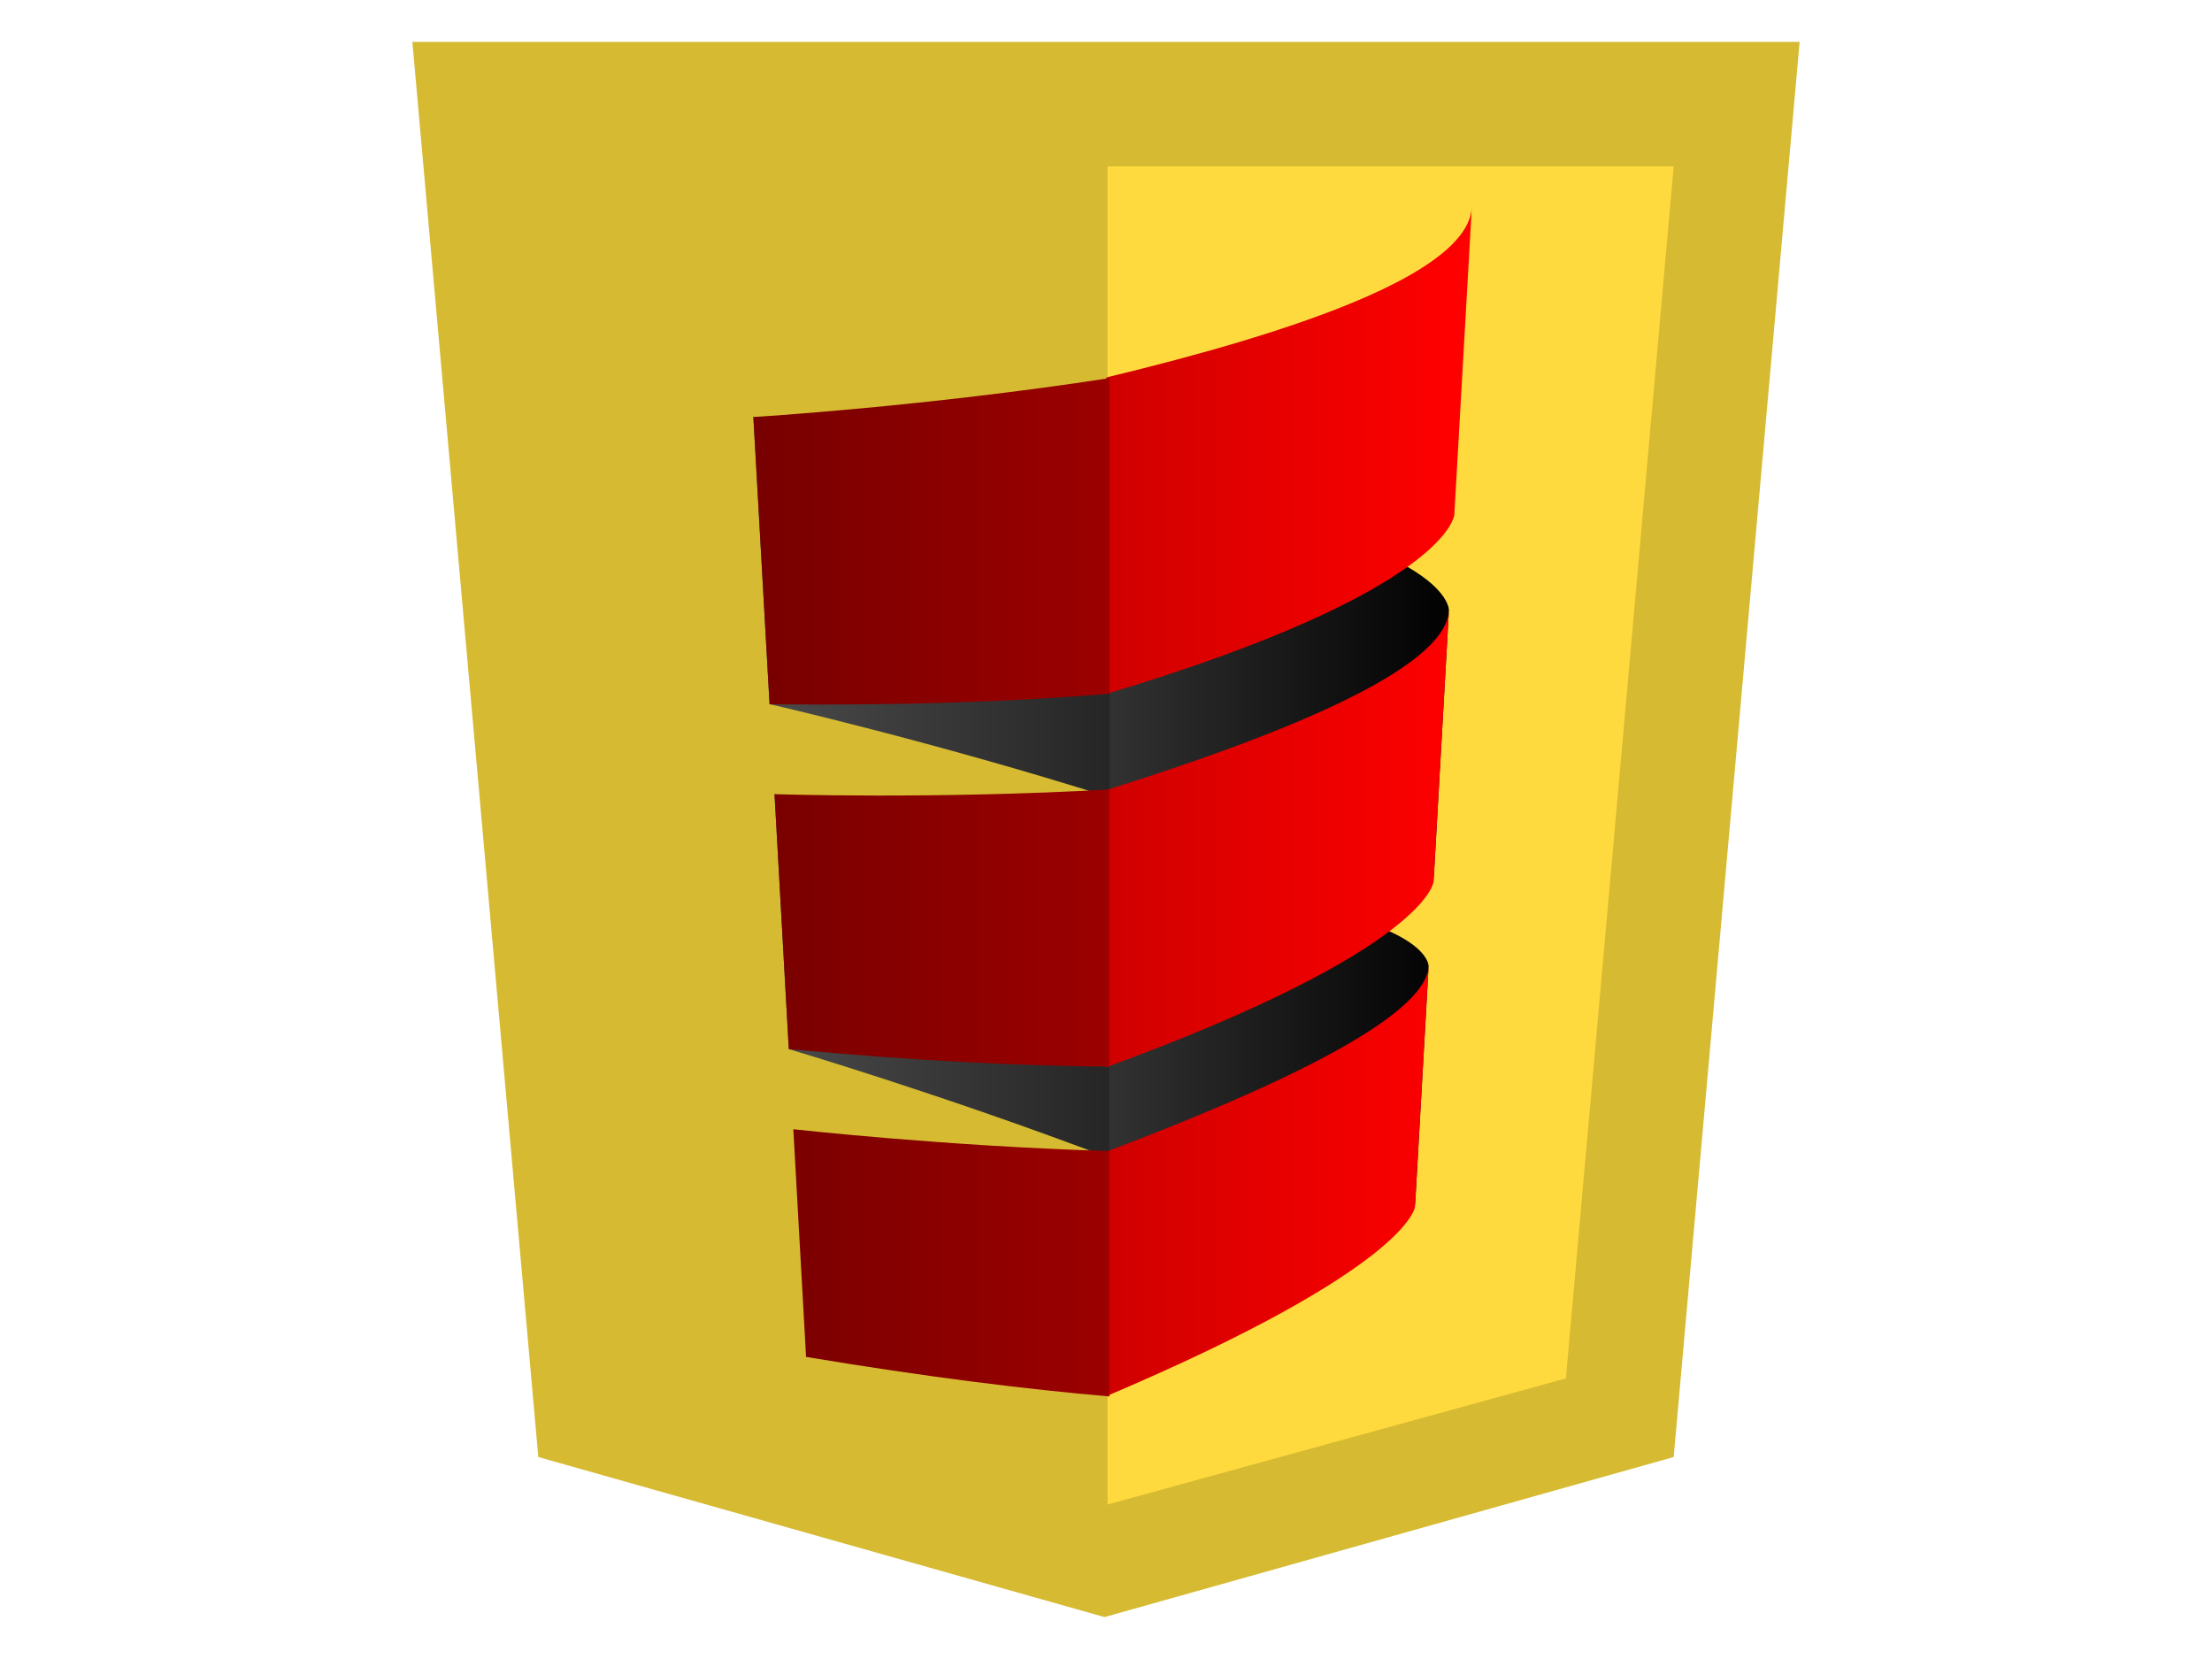
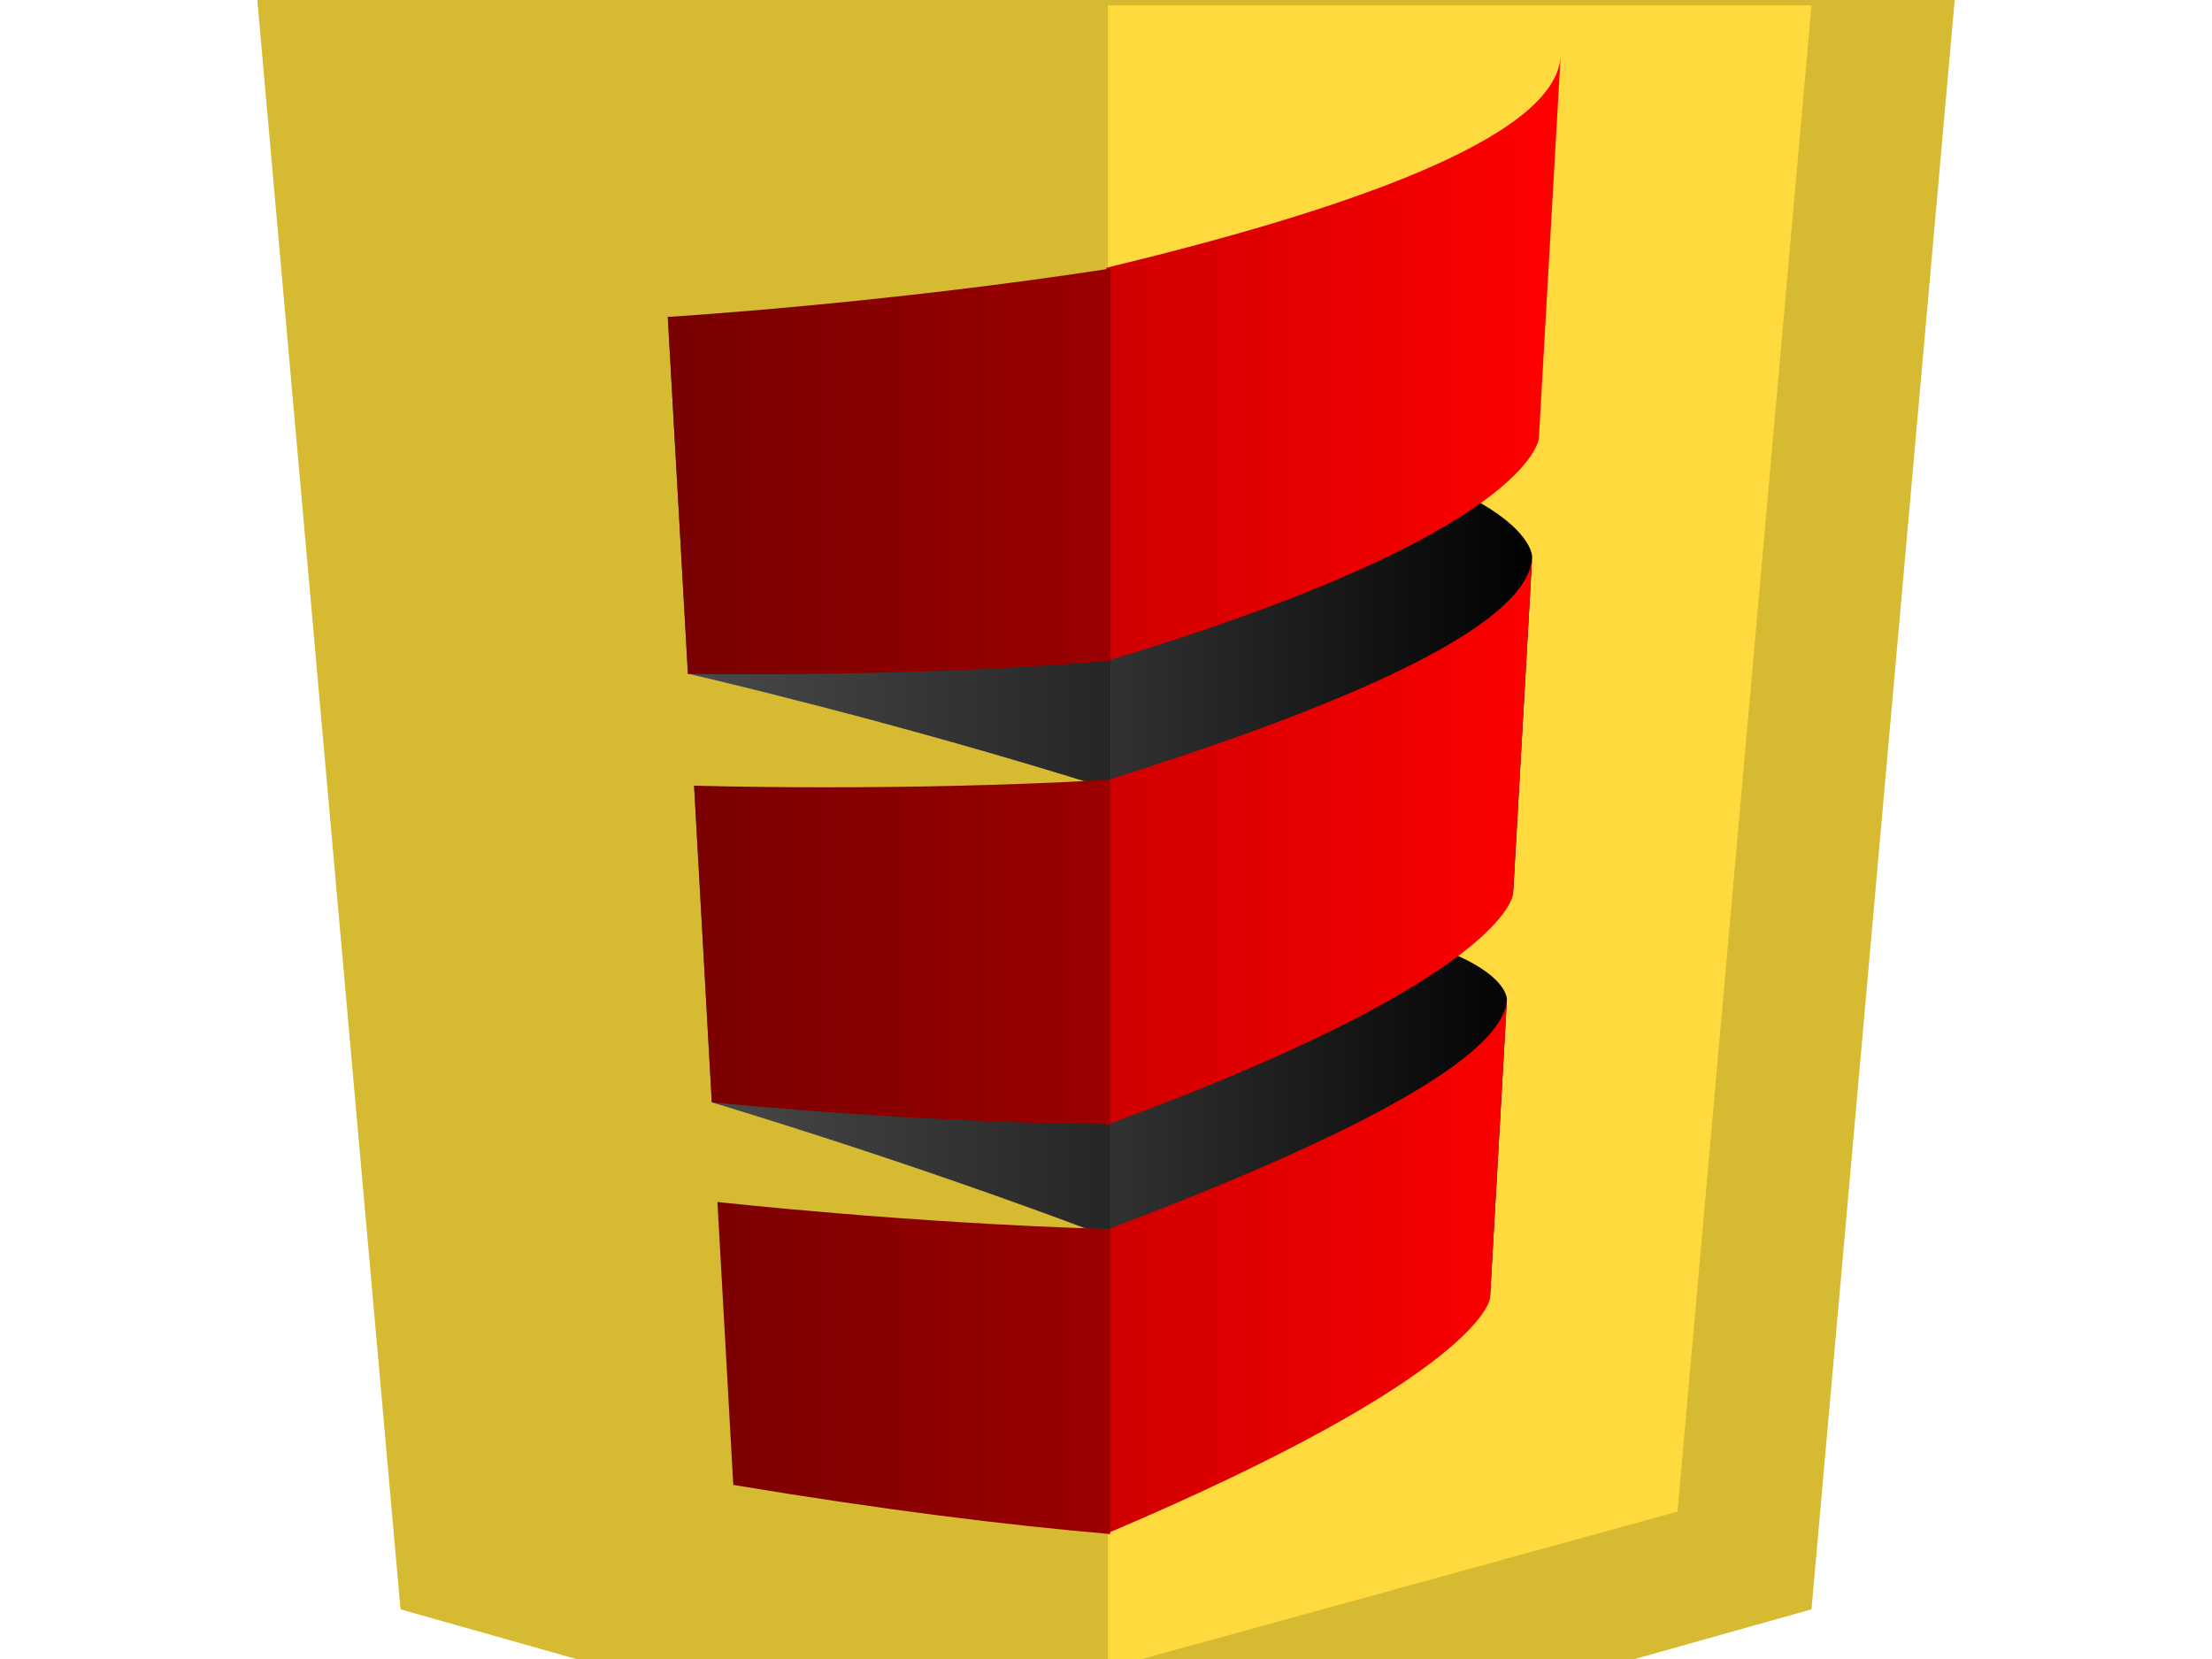
- <svg xmlns="http://www.w3.org/2000/svg" width="1024" height="768">
+ <svg xmlns="http://www.w3.org/2000/svg" width="1024" height="768" viewBox="100 100 824 568">
  <path fill="#d6ba32" d="M249.2 674.5L190.9 19.4h642.2l-58.3 655.1-263.5 74.1" />
  <path fill="#ffda3e" d="M512.7 696.5l212.2-58.4L774.8 77H512.7z" />
  <g transform="translate(.25 -.664)">
    <linearGradient id="a" gradientUnits="userSpaceOnUse" x1="30.734" y1="692.755" x2="340.572" y2="692.755" gradientTransform="matrix(1.0501 0 0 1.1201 317.15 -290.412)">
      <stop offset="0" stop-color="#646464" />
      <stop offset="1" />
    </linearGradient>
    <path d="M511.9 411.8v124.1c74.9-2.5 144.2.9 142.9 23.4l6.3-111.3s1.8-31-149.2-36.2" fill="url(#a)" />
    <linearGradient id="b" gradientUnits="userSpaceOnUse" x1="30.734" y1="698.115" x2="340.572" y2="698.115" gradientTransform="matrix(1.0501 0 0 1.1201 317.15 -463.934)">
      <stop offset="0" stop-color="#646464" />
      <stop offset="1" />
    </linearGradient>
    <path d="M511.9 227.3v141.4c79.6 4.3 152.9 14.6 151.5 39.9l7.1-125.4c0 .1 2-35-158.6-55.9" fill="url(#b)" />
  </g>
  <g transform="translate(1.354 .354)">
    <linearGradient id="c" gradientUnits="userSpaceOnUse" x1="29.63" y1="663.394" x2="339.469" y2="663.394" gradientTransform="matrix(1.0501 0 0 1.1201 318.746 -462.39)">
      <stop offset="0" stop-color="#4b4b4b" />
      <stop offset="1" />
    </linearGradient>
    <path d="M347.4 192.6l7.5 133s76.4 17.5 157.4 43.1v-141c-44.9-11.9-99.4-23.9-164.9-35.1" fill="url(#c)" />
    <linearGradient id="d" gradientUnits="userSpaceOnUse" x1="29.63" y1="660.995" x2="339.469" y2="660.995" gradientTransform="matrix(1.0501 0 0 1.1201 318.746 -288.869)">
      <stop offset="0" stop-color="#4b4b4b" />
      <stop offset="1" />
    </linearGradient>
    <path d="M357.2 367.3l6.6 118s72.2 21.4 148.4 50.4V411.6c-42-14.1-93.2-29.1-155-44.3" fill="url(#d)" />
  </g>
  <g transform="translate(.25 -.664)">
    <linearGradient id="e" gradientUnits="userSpaceOnUse" x1="30.734" y1="665.163" x2="340.572" y2="665.163" gradientTransform="matrix(1.0501 0 0 -1.1201 317.15 954.329)">
      <stop offset="0" stop-color="#a00000" />
      <stop offset="1" stop-color="red" />
    </linearGradient>
    <path d="M681.1 96.6c-1.8 31-83.2 58.1-169.2 78.8v146.5c159.1-47.7 161.1-83 161.1-83l8.1-142.3" fill="url(#e)" />
    <linearGradient id="f" gradientUnits="userSpaceOnUse" x1="30.734" y1="504.7" x2="340.572" y2="504.7" gradientTransform="matrix(1.0501 0 0 -1.1201 317.15 954.329)">
      <stop offset="0" stop-color="#a00000" />
      <stop offset="1" stop-color="red" />
    </linearGradient>
    <path d="M670.5 283.3c-1.5 27.2-78 57.8-158.6 83.1v128.3c149.7-54.8 151.5-86 151.5-86l7.1-125.4" fill="url(#f)" />
    <linearGradient id="g" gradientUnits="userSpaceOnUse" x1="30.734" y1="363.198" x2="340.572" y2="363.198" gradientTransform="matrix(1.0501 0 0 -1.1201 317.15 954.329)">
      <stop offset="0" stop-color="#a00000" />
      <stop offset="1" stop-color="red" />
    </linearGradient>
    <path d="M661.1 448c-1.4 24.1-73.5 57.2-149.2 85.8V647c141.3-60 142.9-87.8 142.9-87.8l6.3-111.2" fill="url(#g)" />
  </g>
  <g transform="translate(1.354 .354)">
    <linearGradient id="h" gradientUnits="userSpaceOnUse" x1="29.63" y1="627.977" x2="339.469" y2="627.977" gradientTransform="matrix(1.0501 0 0 -1.1201 318.746 953.592)">
      <stop offset="0" stop-color="#780000" />
      <stop offset="1" stop-color="#c00000" />
    </linearGradient>
    <path d="M512.2 174.7c-85.5 13.2-164.8 18-164.8 18l7.5 133c62.2.6 114.2-1.3 157.4-4.9V174.7h-.1" fill="url(#h)" />
    <linearGradient id="i" gradientUnits="userSpaceOnUse" x1="29.63" y1="468.143" x2="339.469" y2="468.143" gradientTransform="matrix(1.0501 0 0 -1.1201 318.746 953.592)">
      <stop offset="0" stop-color="#780000" />
      <stop offset="1" stop-color="#c00000" />
    </linearGradient>
    <path d="M512.2 365.1c-80.2 4.6-155 2.2-155 2.2l6.6 118c58.8 5.5 107.8 7.8 148.4 8.1V365.1" fill="url(#i)" />
    <linearGradient id="j" gradientUnits="userSpaceOnUse" x1="29.63" y1="329.761" x2="339.469" y2="329.761" gradientTransform="matrix(1.0501 0 0 -1.1201 318.746 953.592)">
      <stop offset="0" stop-color="#780000" />
      <stop offset="1" stop-color="#c00000" />
    </linearGradient>
    <path d="M512.2 532.5c-75.6-2.2-146.3-10.1-146.3-10.1l5.9 105.4c55.8 9.3 102.1 15 140.4 18.3V532.5" fill="url(#j)" />
  </g>
</svg>
